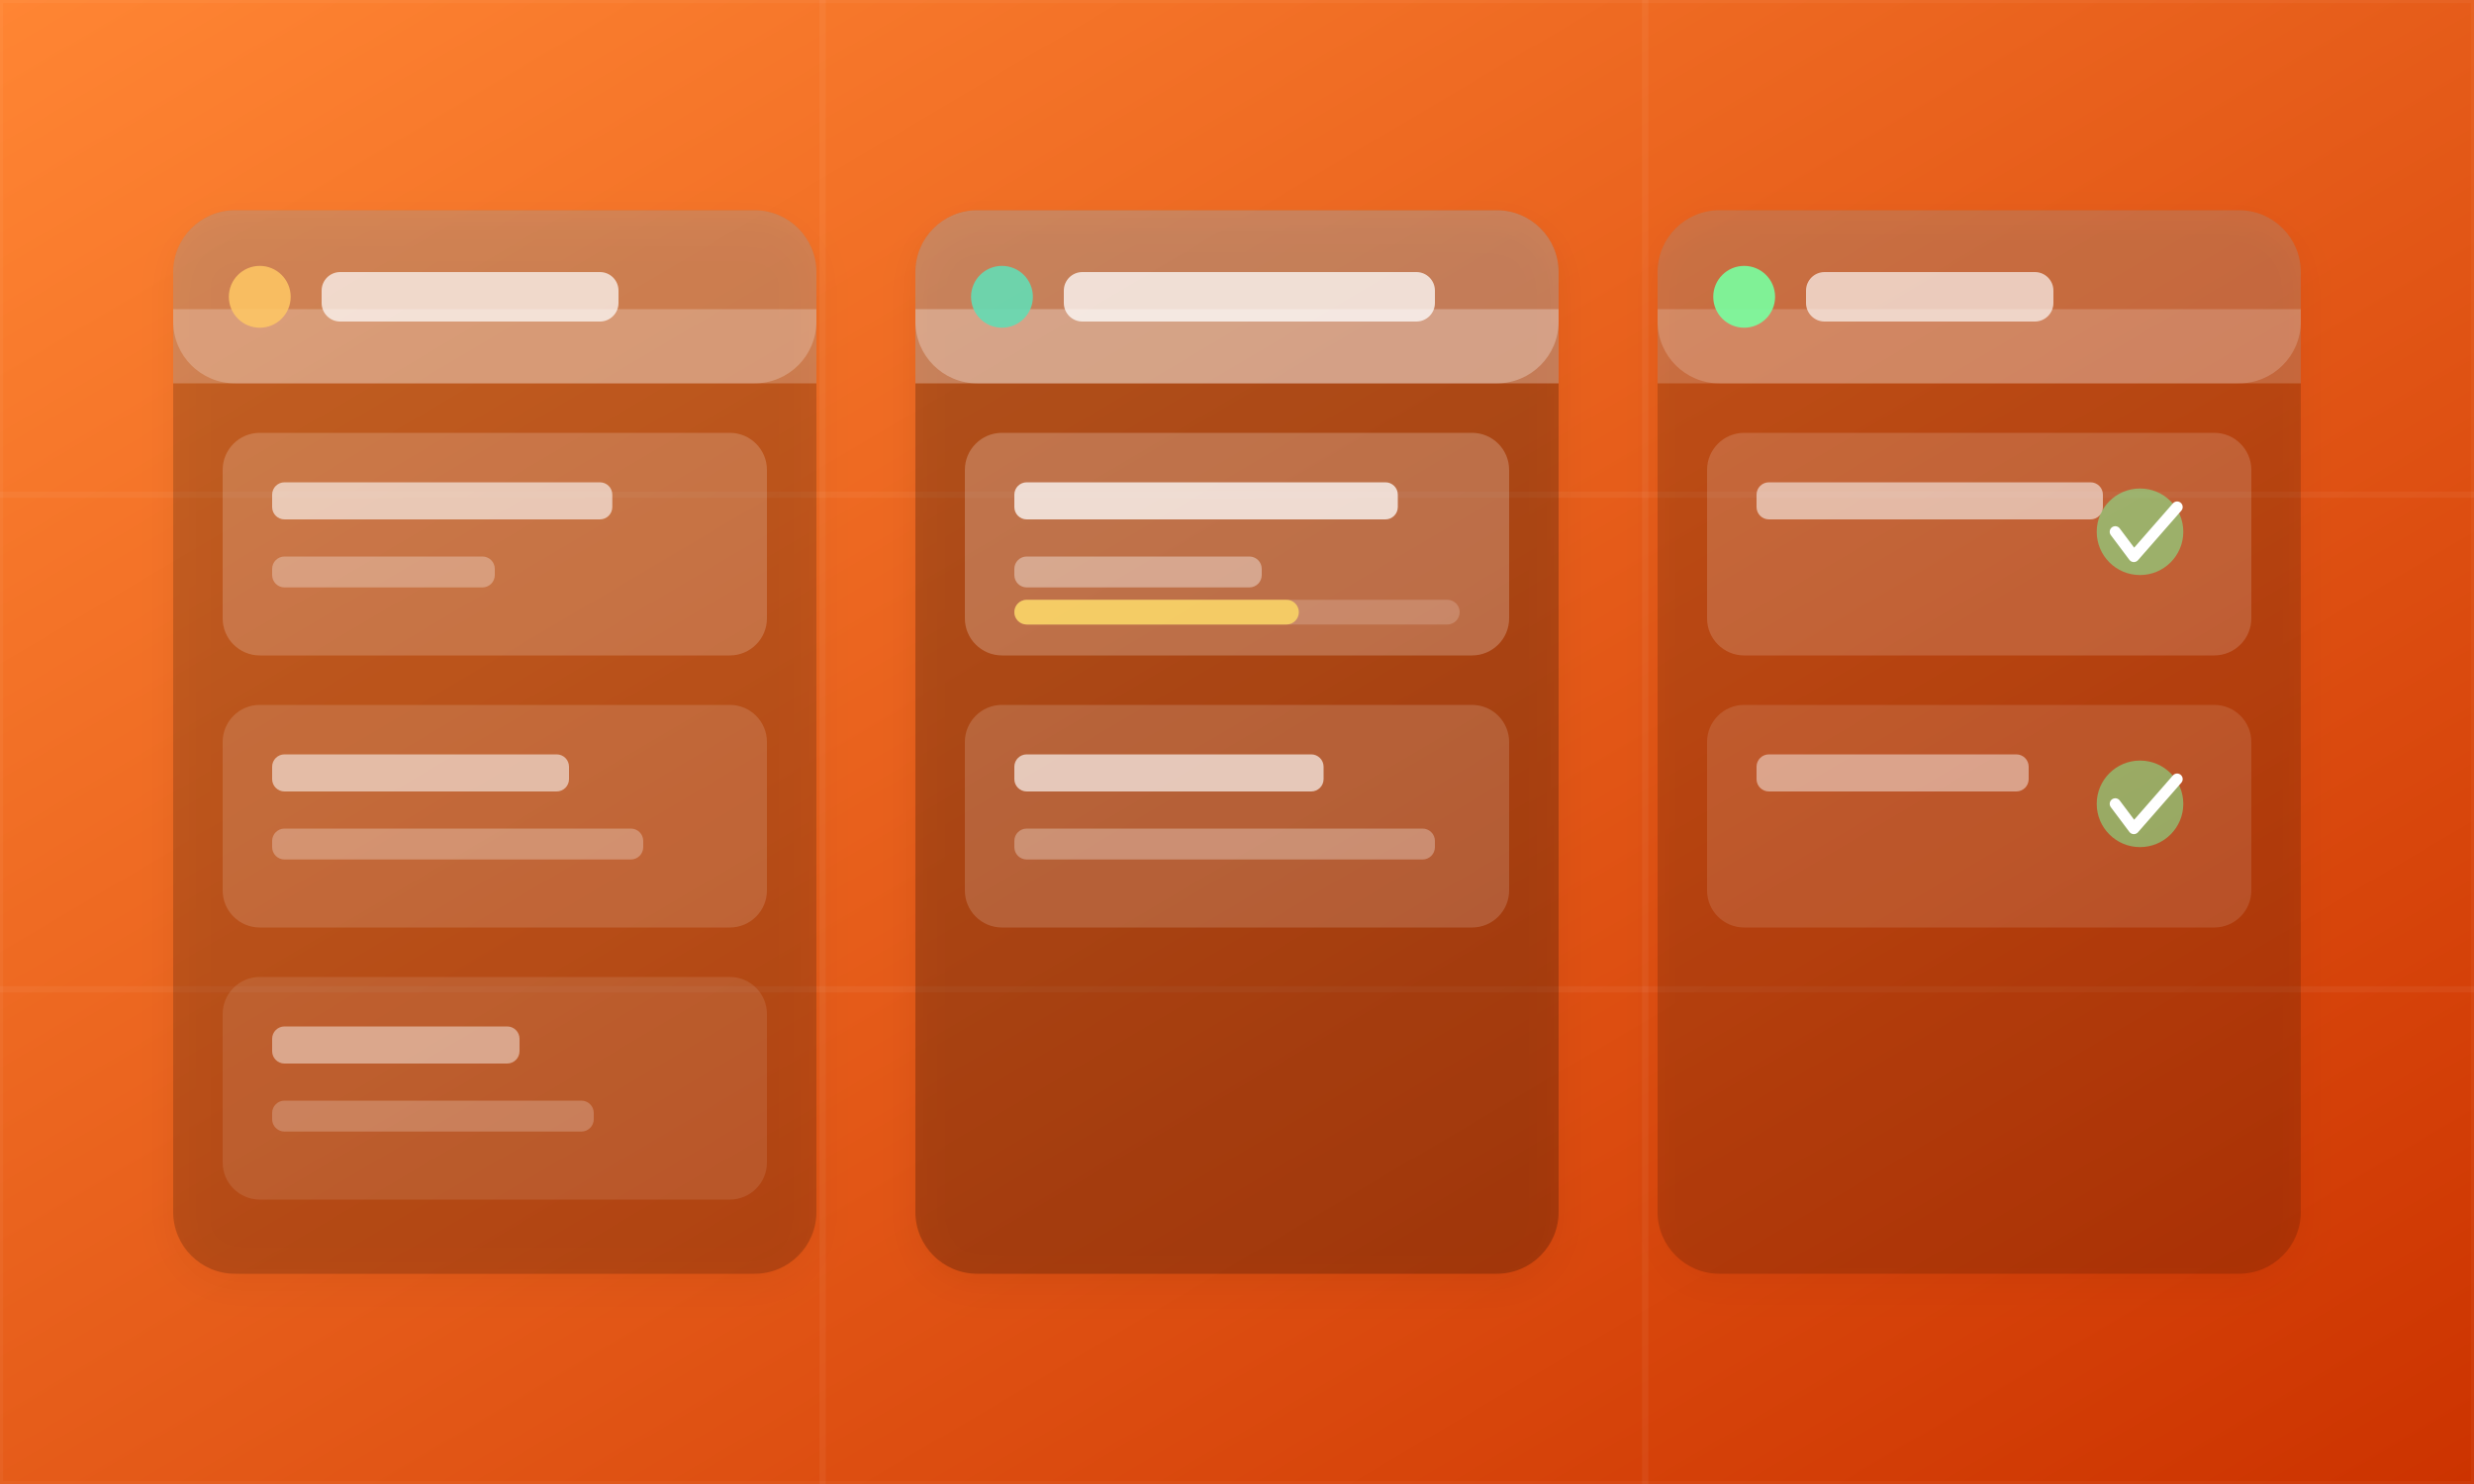
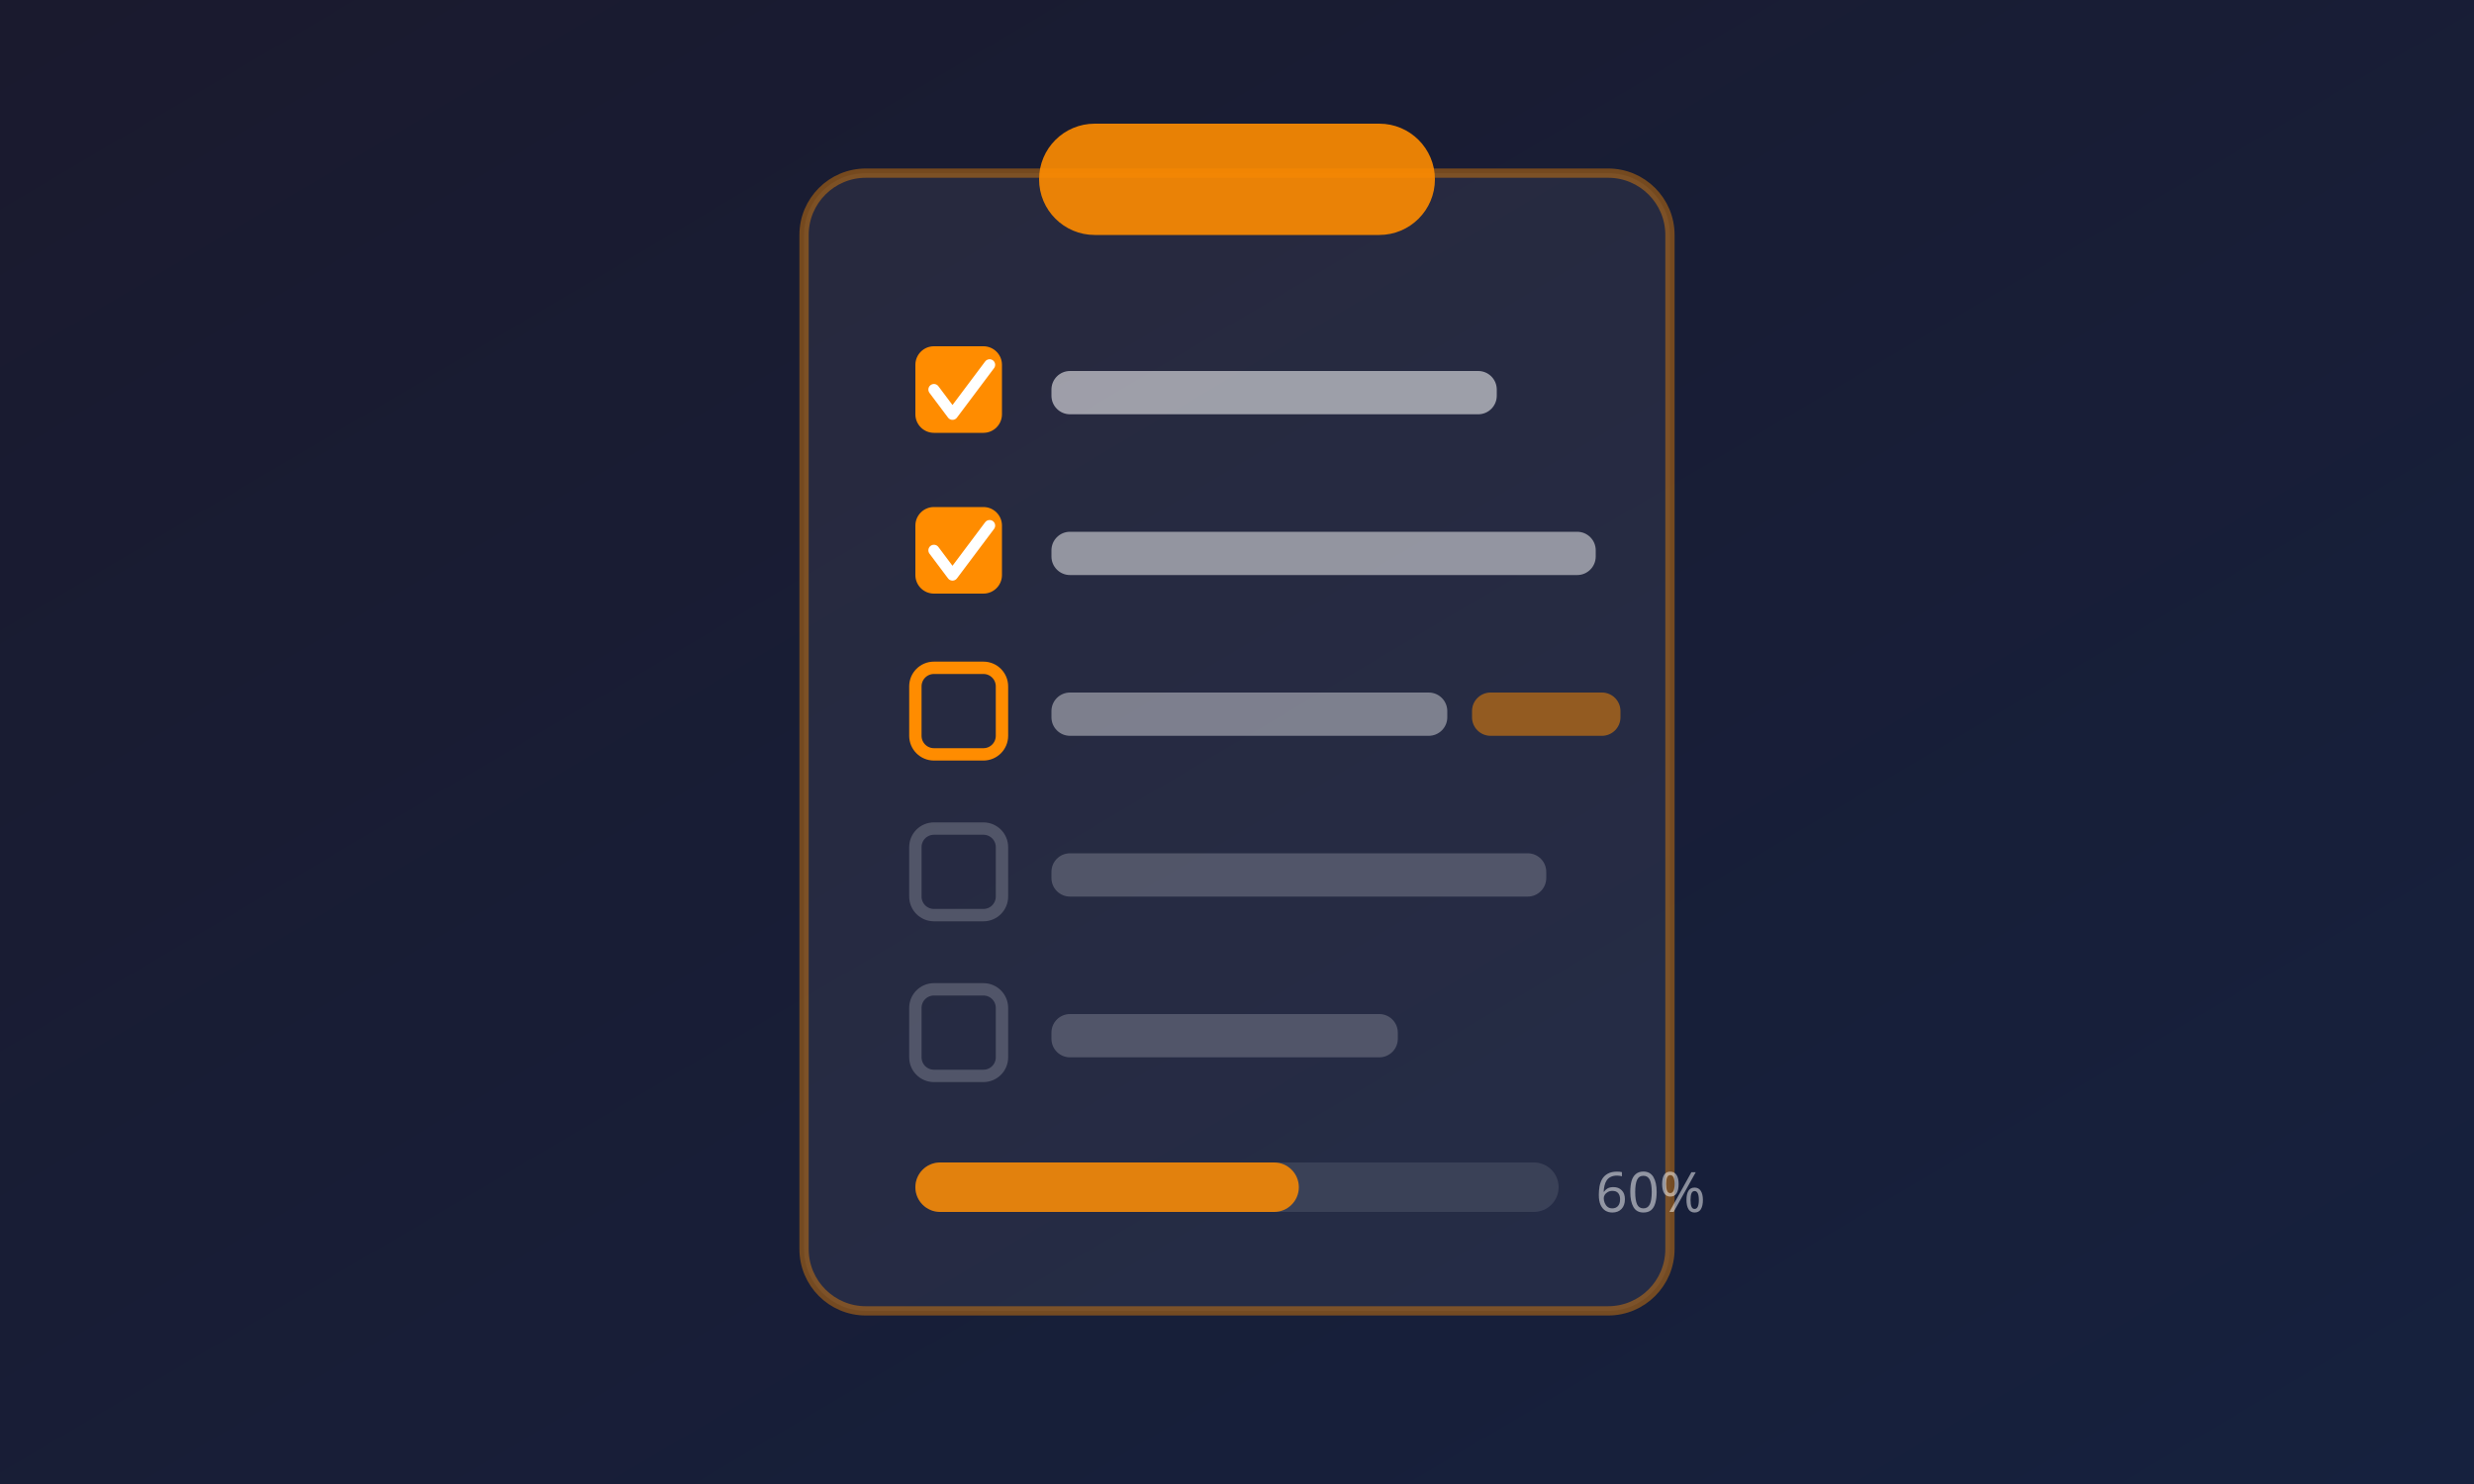
- <svg xmlns="http://www.w3.org/2000/svg" viewBox="0 0 400 240" width="400" height="240">
+ <svg xmlns="http://www.w3.org/2000/svg" viewBox="0 0 400 240">
  <defs>
-     <linearGradient id="pmBg" x1="0" y1="0" x2="1" y2="1">
-       <stop offset="0%" stop-color="#ff8533" />
-       <stop offset="100%" stop-color="#cc3300" />
+     <linearGradient id="bg" x1="0" y1="0" x2="1" y2="1">
+       <stop offset="0%" stop-color="#1a1a2e" />
+       <stop offset="100%" stop-color="#16213e" />
    </linearGradient>
-     <filter id="shadow" x="-10%" y="-10%" width="120%" height="130%">
-       <feDropShadow dx="0" dy="2" stdDeviation="3" flood-color="rgba(0,0,0,0.25)" />
-     </filter>
  </defs>
-   <rect width="400" height="240" fill="url(#pmBg)" />
-   <rect width="400" height="240" fill="none" stroke="rgba(255,255,255,0.04)" stroke-width="1" />
-   <line x1="0" y1="80" x2="400" y2="80" stroke="rgba(255,255,255,0.05)" stroke-width="1" />
-   <line x1="0" y1="160" x2="400" y2="160" stroke="rgba(255,255,255,0.05)" stroke-width="1" />
-   <line x1="133" y1="0" x2="133" y2="240" stroke="rgba(255,255,255,0.05)" stroke-width="1" />
-   <line x1="266" y1="0" x2="266" y2="240" stroke="rgba(255,255,255,0.05)" stroke-width="1" />
-   <rect x="28" y="34" width="104" height="172" rx="10" fill="rgba(0,0,0,0.18)" filter="url(#shadow)" />
-   <rect x="28" y="34" width="104" height="28" rx="10" fill="rgba(255,255,255,0.22)" />
-   <rect x="28" y="50" width="104" height="12" fill="rgba(255,255,255,0.22)" />
-   <circle cx="42" cy="48" r="5" fill="rgba(255,200,100,0.85)" />
-   <rect x="52" y="44" width="48" height="8" rx="3" fill="rgba(255,255,255,0.7)" />
-   <rect x="36" y="70" width="88" height="36" rx="6" fill="rgba(255,255,255,0.18)" />
-   <rect x="44" y="78" width="55" height="6" rx="2" fill="rgba(255,255,255,0.6)" />
-   <rect x="44" y="90" width="36" height="5" rx="2" fill="rgba(255,255,255,0.3)" />
-   <rect x="36" y="114" width="88" height="36" rx="6" fill="rgba(255,255,255,0.14)" />
-   <rect x="44" y="122" width="48" height="6" rx="2" fill="rgba(255,255,255,0.55)" />
-   <rect x="44" y="134" width="60" height="5" rx="2" fill="rgba(255,255,255,0.28)" />
-   <rect x="36" y="158" width="88" height="36" rx="6" fill="rgba(255,255,255,0.10)" />
-   <rect x="44" y="166" width="40" height="6" rx="2" fill="rgba(255,255,255,0.45)" />
-   <rect x="44" y="178" width="52" height="5" rx="2" fill="rgba(255,255,255,0.22)" />
-   <rect x="148" y="34" width="104" height="172" rx="10" fill="rgba(0,0,0,0.22)" filter="url(#shadow)" />
-   <rect x="148" y="34" width="104" height="28" rx="10" fill="rgba(255,255,255,0.28)" />
-   <rect x="148" y="50" width="104" height="12" fill="rgba(255,255,255,0.28)" />
-   <circle cx="162" cy="48" r="5" fill="rgba(100,220,180,0.9)" />
-   <rect x="172" y="44" width="60" height="8" rx="3" fill="rgba(255,255,255,0.75)" />
-   <rect x="156" y="70" width="88" height="36" rx="6" fill="rgba(255,255,255,0.22)" />
-   <rect x="164" y="78" width="62" height="6" rx="2" fill="rgba(255,255,255,0.75)" />
-   <rect x="164" y="90" width="40" height="5" rx="2" fill="rgba(255,255,255,0.38)" />
-   <rect x="164" y="97" width="72" height="4" rx="2" fill="rgba(255,255,255,0.18)" />
-   <rect x="164" y="97" width="46" height="4" rx="2" fill="rgba(255,220,100,0.8)" />
-   <rect x="156" y="114" width="88" height="36" rx="6" fill="rgba(255,255,255,0.16)" />
-   <rect x="164" y="122" width="50" height="6" rx="2" fill="rgba(255,255,255,0.65)" />
-   <rect x="164" y="134" width="68" height="5" rx="2" fill="rgba(255,255,255,0.3)" />
-   <rect x="268" y="34" width="104" height="172" rx="10" fill="rgba(0,0,0,0.16)" filter="url(#shadow)" />
-   <rect x="268" y="34" width="104" height="28" rx="10" fill="rgba(255,255,255,0.18)" />
-   <rect x="268" y="50" width="104" height="12" fill="rgba(255,255,255,0.18)" />
-   <circle cx="282" cy="48" r="5" fill="rgba(120,255,160,0.9)" />
-   <rect x="292" y="44" width="40" height="8" rx="3" fill="rgba(255,255,255,0.65)" />
-   <rect x="276" y="70" width="88" height="36" rx="6" fill="rgba(255,255,255,0.16)" />
-   <rect x="284" y="78" width="56" height="6" rx="2" fill="rgba(255,255,255,0.55)" />
-   <circle cx="346" cy="86" r="7" fill="rgba(120,255,160,0.5)" />
-   <path d="M342,86 L345,90 L352,82" stroke="white" stroke-width="1.8" fill="none" stroke-linecap="round" stroke-linejoin="round" />
-   <rect x="276" y="114" width="88" height="36" rx="6" fill="rgba(255,255,255,0.12)" />
-   <rect x="284" y="122" width="44" height="6" rx="2" fill="rgba(255,255,255,0.45)" />
-   <circle cx="346" cy="130" r="7" fill="rgba(120,255,160,0.5)" />
-   <path d="M342,130 L345,134 L352,126" stroke="white" stroke-width="1.8" fill="none" stroke-linecap="round" stroke-linejoin="round" />
+   <rect width="400" height="240" fill="url(#bg)" />
+   <rect x="130" y="28" width="140" height="184" rx="10" fill="rgba(255,255,255,0.06)" stroke="rgba(255,140,0,0.4)" stroke-width="1.5" />
+   <rect x="168" y="20" width="64" height="18" rx="9" fill="#ff8c00" opacity="0.9" />
+   <rect x="148" y="56" width="14" height="14" rx="3" fill="#ff8c00" />
+   <path d="M151,63 L154,67 L160,59" stroke="white" stroke-width="1.8" fill="none" stroke-linecap="round" stroke-linejoin="round" />
+   <rect x="170" y="60" width="72" height="7" rx="3" fill="rgba(255,255,255,0.55)" />
+   <rect x="148" y="82" width="14" height="14" rx="3" fill="#ff8c00" />
+   <path d="M151,89 L154,93 L160,85" stroke="white" stroke-width="1.8" fill="none" stroke-linecap="round" stroke-linejoin="round" />
+   <rect x="170" y="86" width="88" height="7" rx="3" fill="rgba(255,255,255,0.5)" />
+   <rect x="148" y="108" width="14" height="14" rx="3" fill="none" stroke="#ff8c00" stroke-width="2" />
+   <rect x="170" y="112" width="64" height="7" rx="3" fill="rgba(255,255,255,0.4)" />
+   <rect x="238" y="112" width="24" height="7" rx="3" fill="rgba(255,140,0,0.5)" />
+   <rect x="148" y="134" width="14" height="14" rx="3" fill="none" stroke="rgba(255,255,255,0.2)" stroke-width="2" />
+   <rect x="170" y="138" width="80" height="7" rx="3" fill="rgba(255,255,255,0.2)" />
+   <rect x="148" y="160" width="14" height="14" rx="3" fill="none" stroke="rgba(255,255,255,0.2)" stroke-width="2" />
+   <rect x="170" y="164" width="56" height="7" rx="3" fill="rgba(255,255,255,0.2)" />
+   <rect x="148" y="188" width="104" height="8" rx="4" fill="rgba(255,255,255,0.1)" />
+   <rect x="148" y="188" width="62" height="8" rx="4" fill="#ff8c00" opacity="0.85" />
+   <text x="258" y="196" font-size="9" fill="rgba(255,255,255,0.5)" font-family="sans-serif">60%</text>
</svg>
